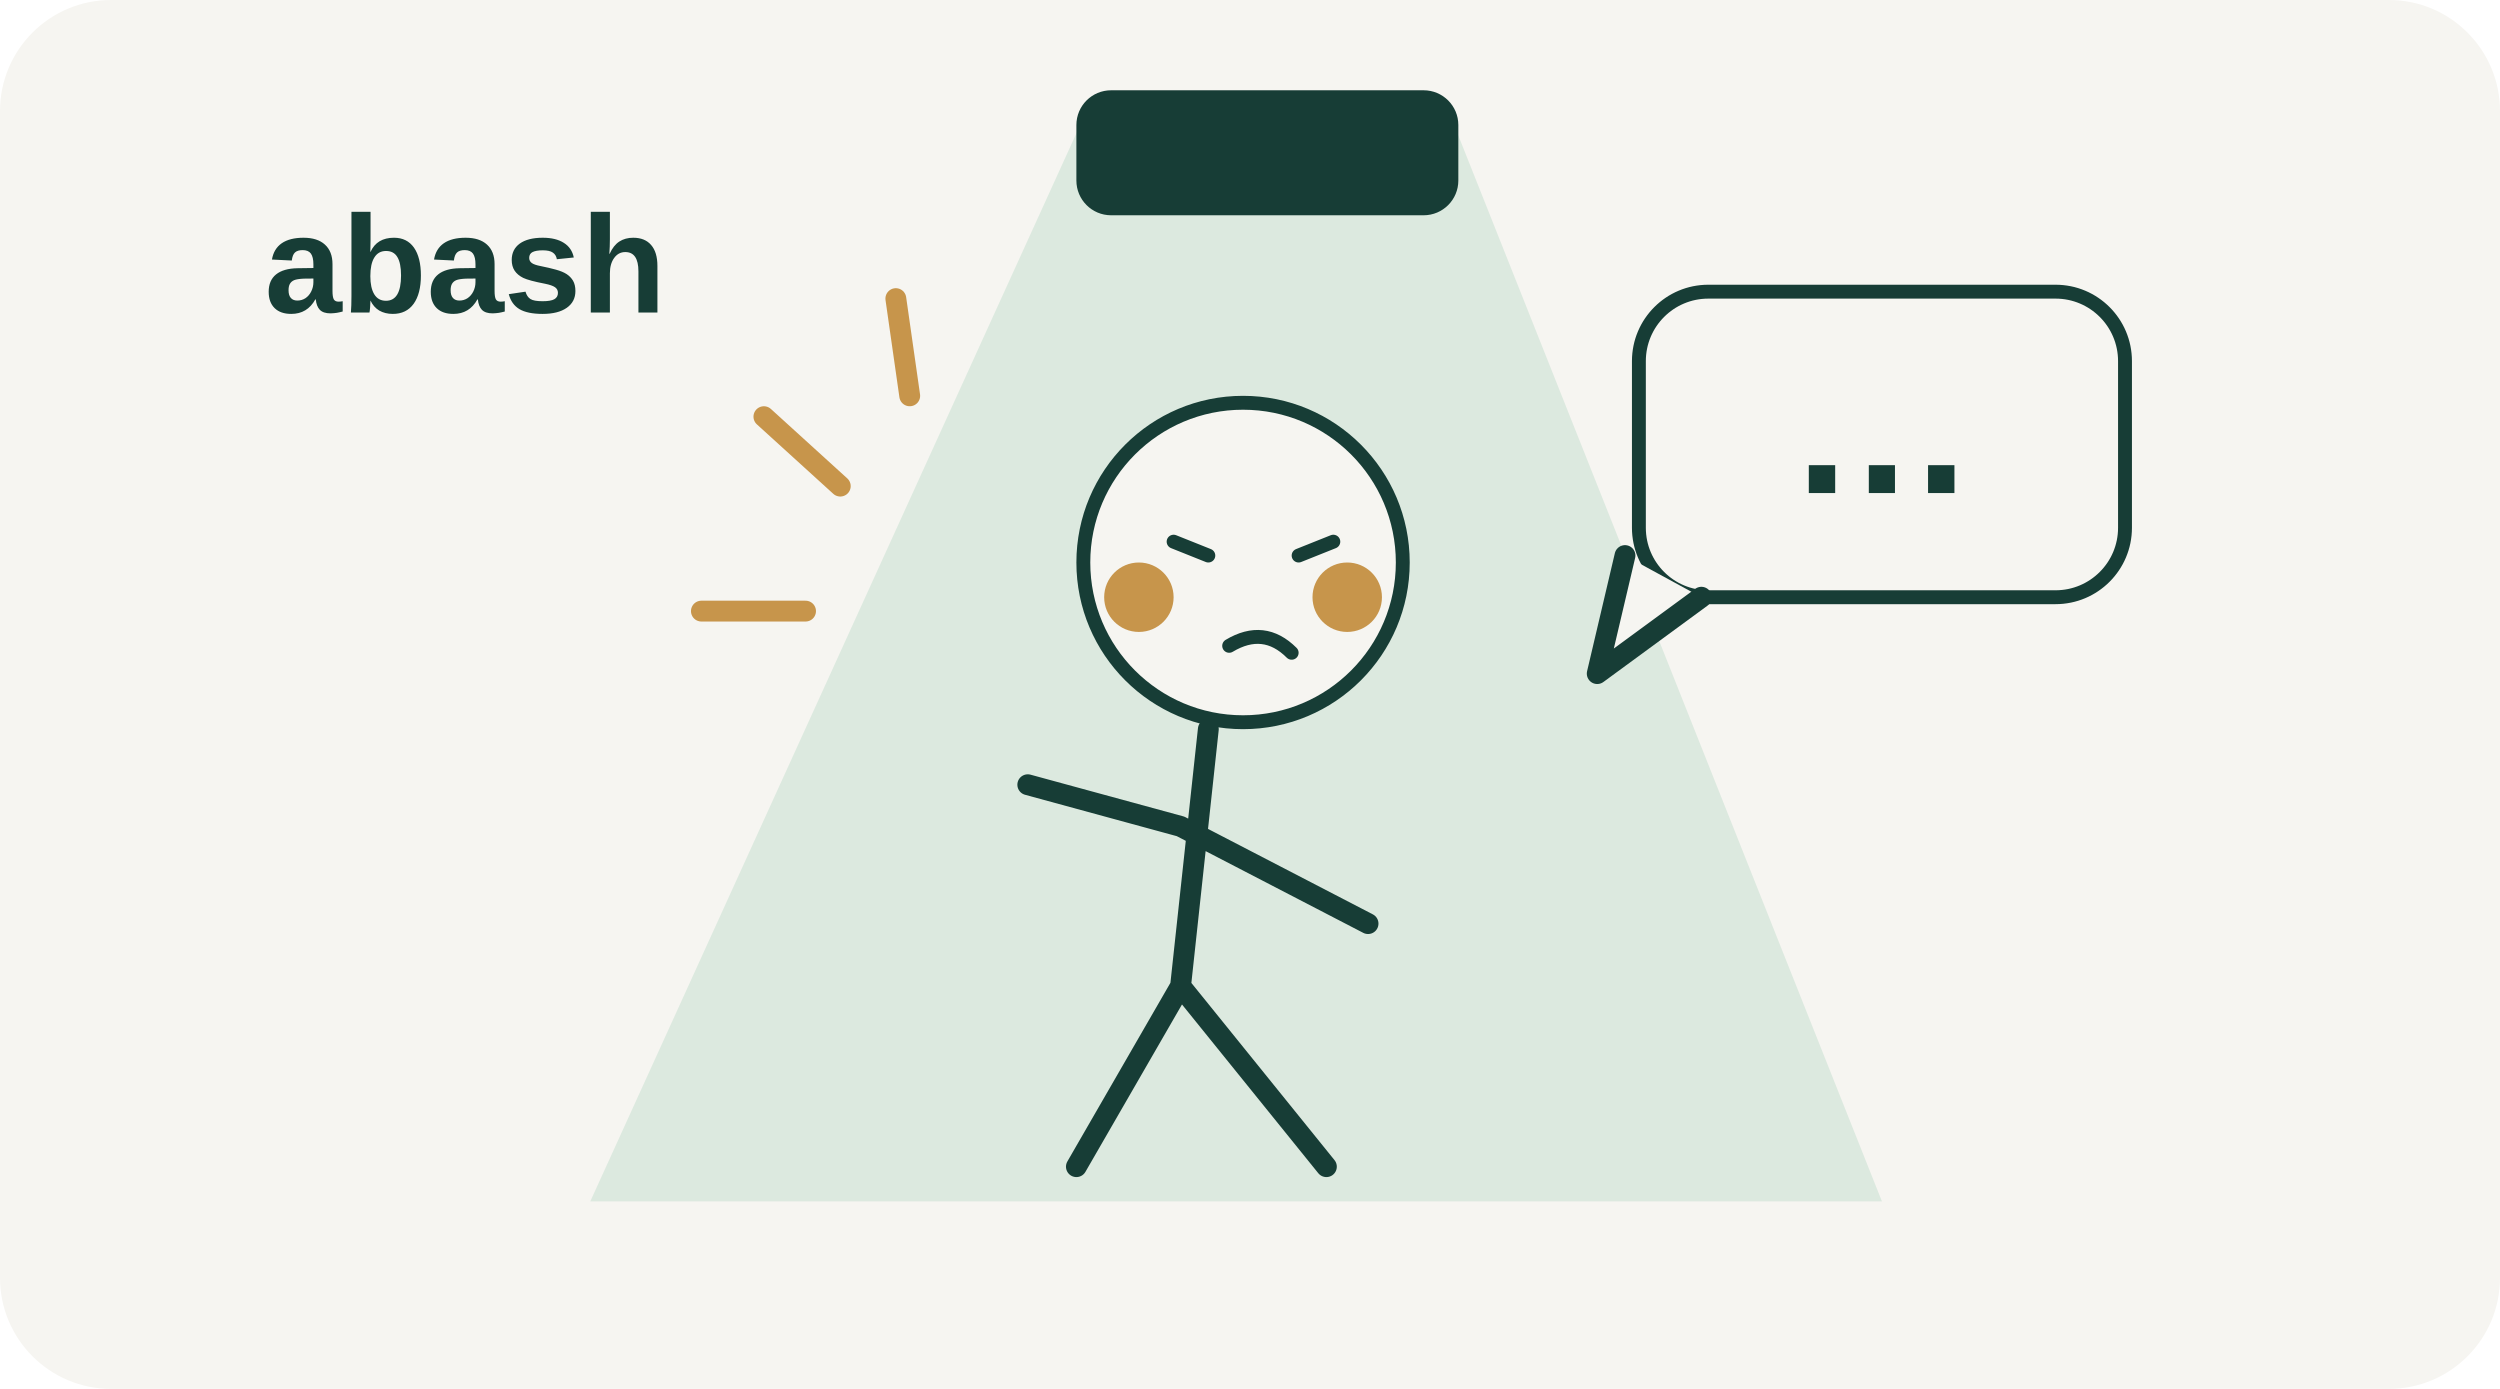
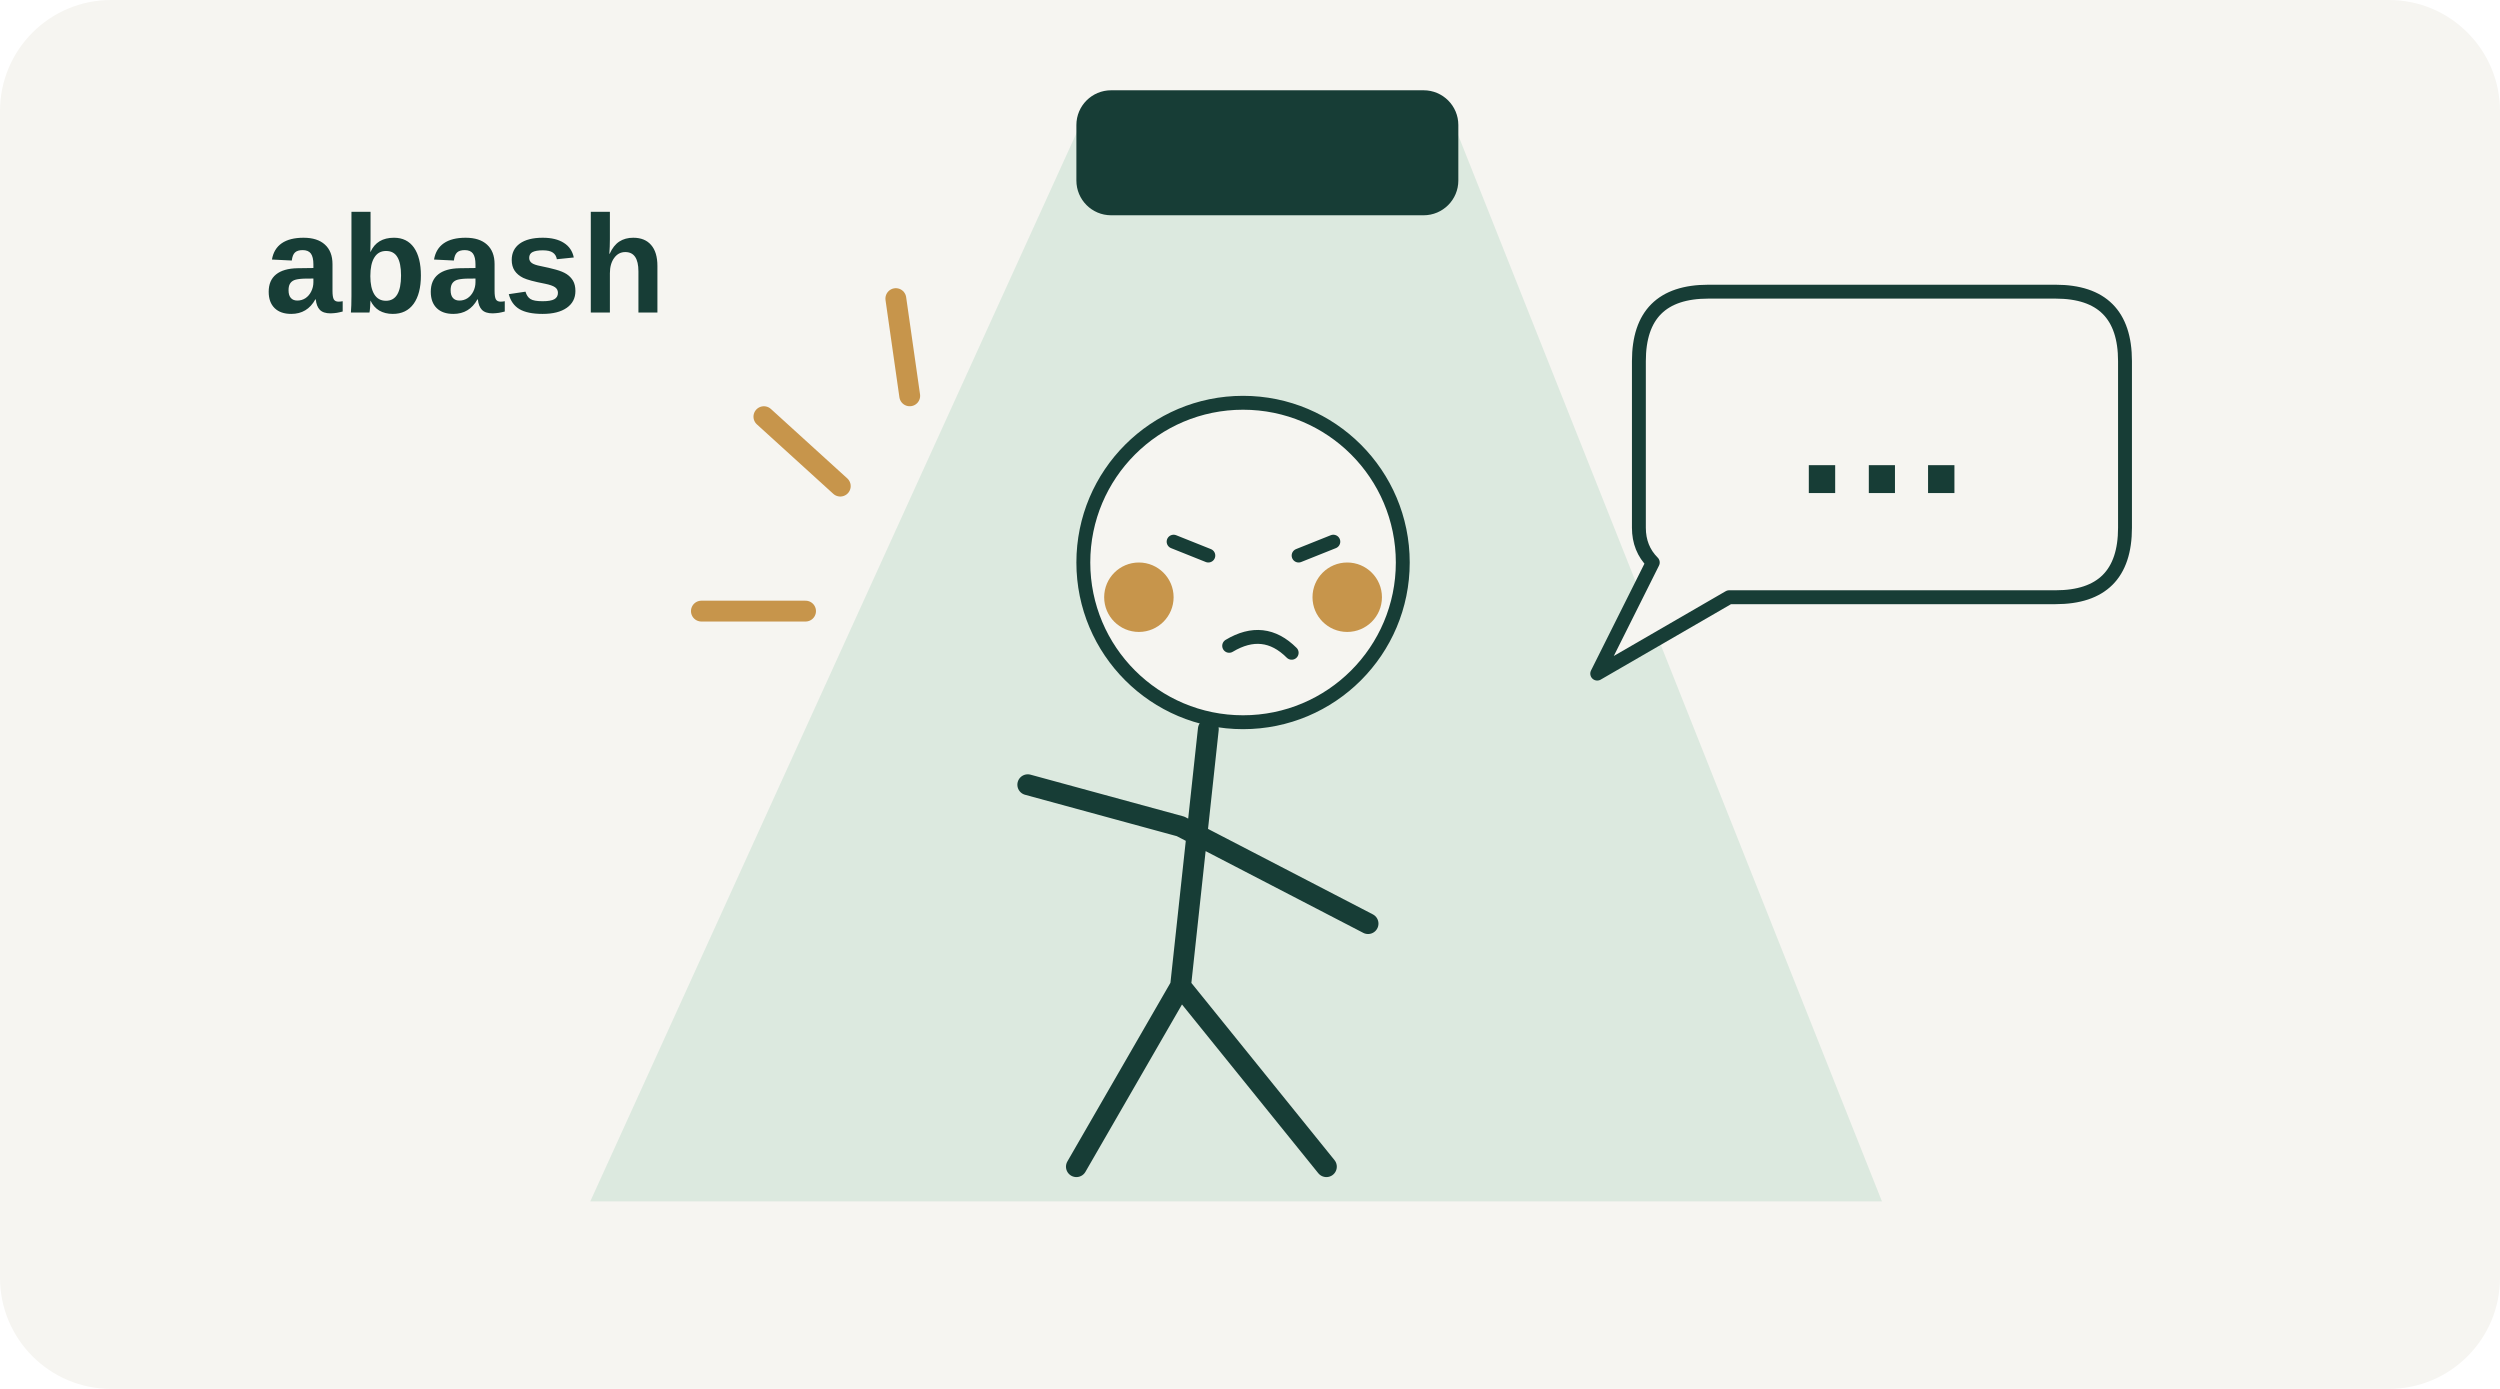
<svg xmlns="http://www.w3.org/2000/svg" viewBox="0 0 360 200" role="img" aria-labelledby="title desc">
  <defs>
    <marker id="arr" viewBox="0 0 10 10" refX="8" refY="5" markerWidth="5" markerHeight="5" orient="auto-start-reverse">
      <path d="M1 1L9 5 1 9" fill="none" stroke="#c7954b" stroke-width="1.7" stroke-linecap="round" stroke-linejoin="round" />
    </marker>
  </defs>
  <rect width="360" height="200" rx="16" fill="#f6f5f1" />
  <path d="M156 17L85 173H271L209 17Z" fill="#dce9df" stroke="none" stroke-width="3" stroke-linecap="round" stroke-linejoin="round" />
  <rect x="156" y="14" width="53" height="16" rx="4" fill="#173d36" stroke="#173d36" stroke-width="2" />
  <circle cx="179" cy="81" r="23" fill="#f6f5f1" stroke="#173d36" stroke-width="2" />
  <circle cx="164" cy="86" r="5" fill="#c7954b" stroke="none" stroke-width="2" />
  <circle cx="194" cy="86" r="5" fill="#c7954b" stroke="none" stroke-width="2" />
  <path d="M169 78l5 2M187 80l5-2M177 93q5-3 9 1" fill="none" stroke="#173d36" stroke-width="2" stroke-linecap="round" stroke-linejoin="round" />
  <path d="M174 105L170 142M170 119L148 113M170 119L197 133M170 142L155 168M170 142L191 168" fill="none" stroke="#173d36" stroke-width="3" stroke-linecap="round" stroke-linejoin="round" />
-   <rect x="236" y="42" width="70" height="44" rx="10" fill="#f6f5f1" stroke="#173d36" stroke-width="2" />
-   <path d="M245 86L230 97 234 80" fill="#f6f5f1" stroke="#173d36" stroke-width="3" stroke-linecap="round" stroke-linejoin="round" />
+   <path d="M246 42H296Q306 42 306 52V76Q306 86 296 86H249L230 97 238 81Q236 79 236 76V52Q236 42 246 42Z" fill="#f6f5f1" stroke="#173d36" stroke-width="2" stroke-linecap="round" stroke-linejoin="round" />
  <text x="271" y="71" fill="#173d36" font-family="Arial, sans-serif" font-size="27" font-weight="600" text-anchor="middle">…</text>
  <path d="M121 70L110 60M116 88H101M131 57L129 43" fill="none" stroke="#c7954b" stroke-width="3" stroke-linecap="round" stroke-linejoin="round" />
  <text x="67" y="45" fill="#173d36" font-family="Arial, sans-serif" font-size="20" font-weight="600" text-anchor="middle">abash</text>
</svg>
